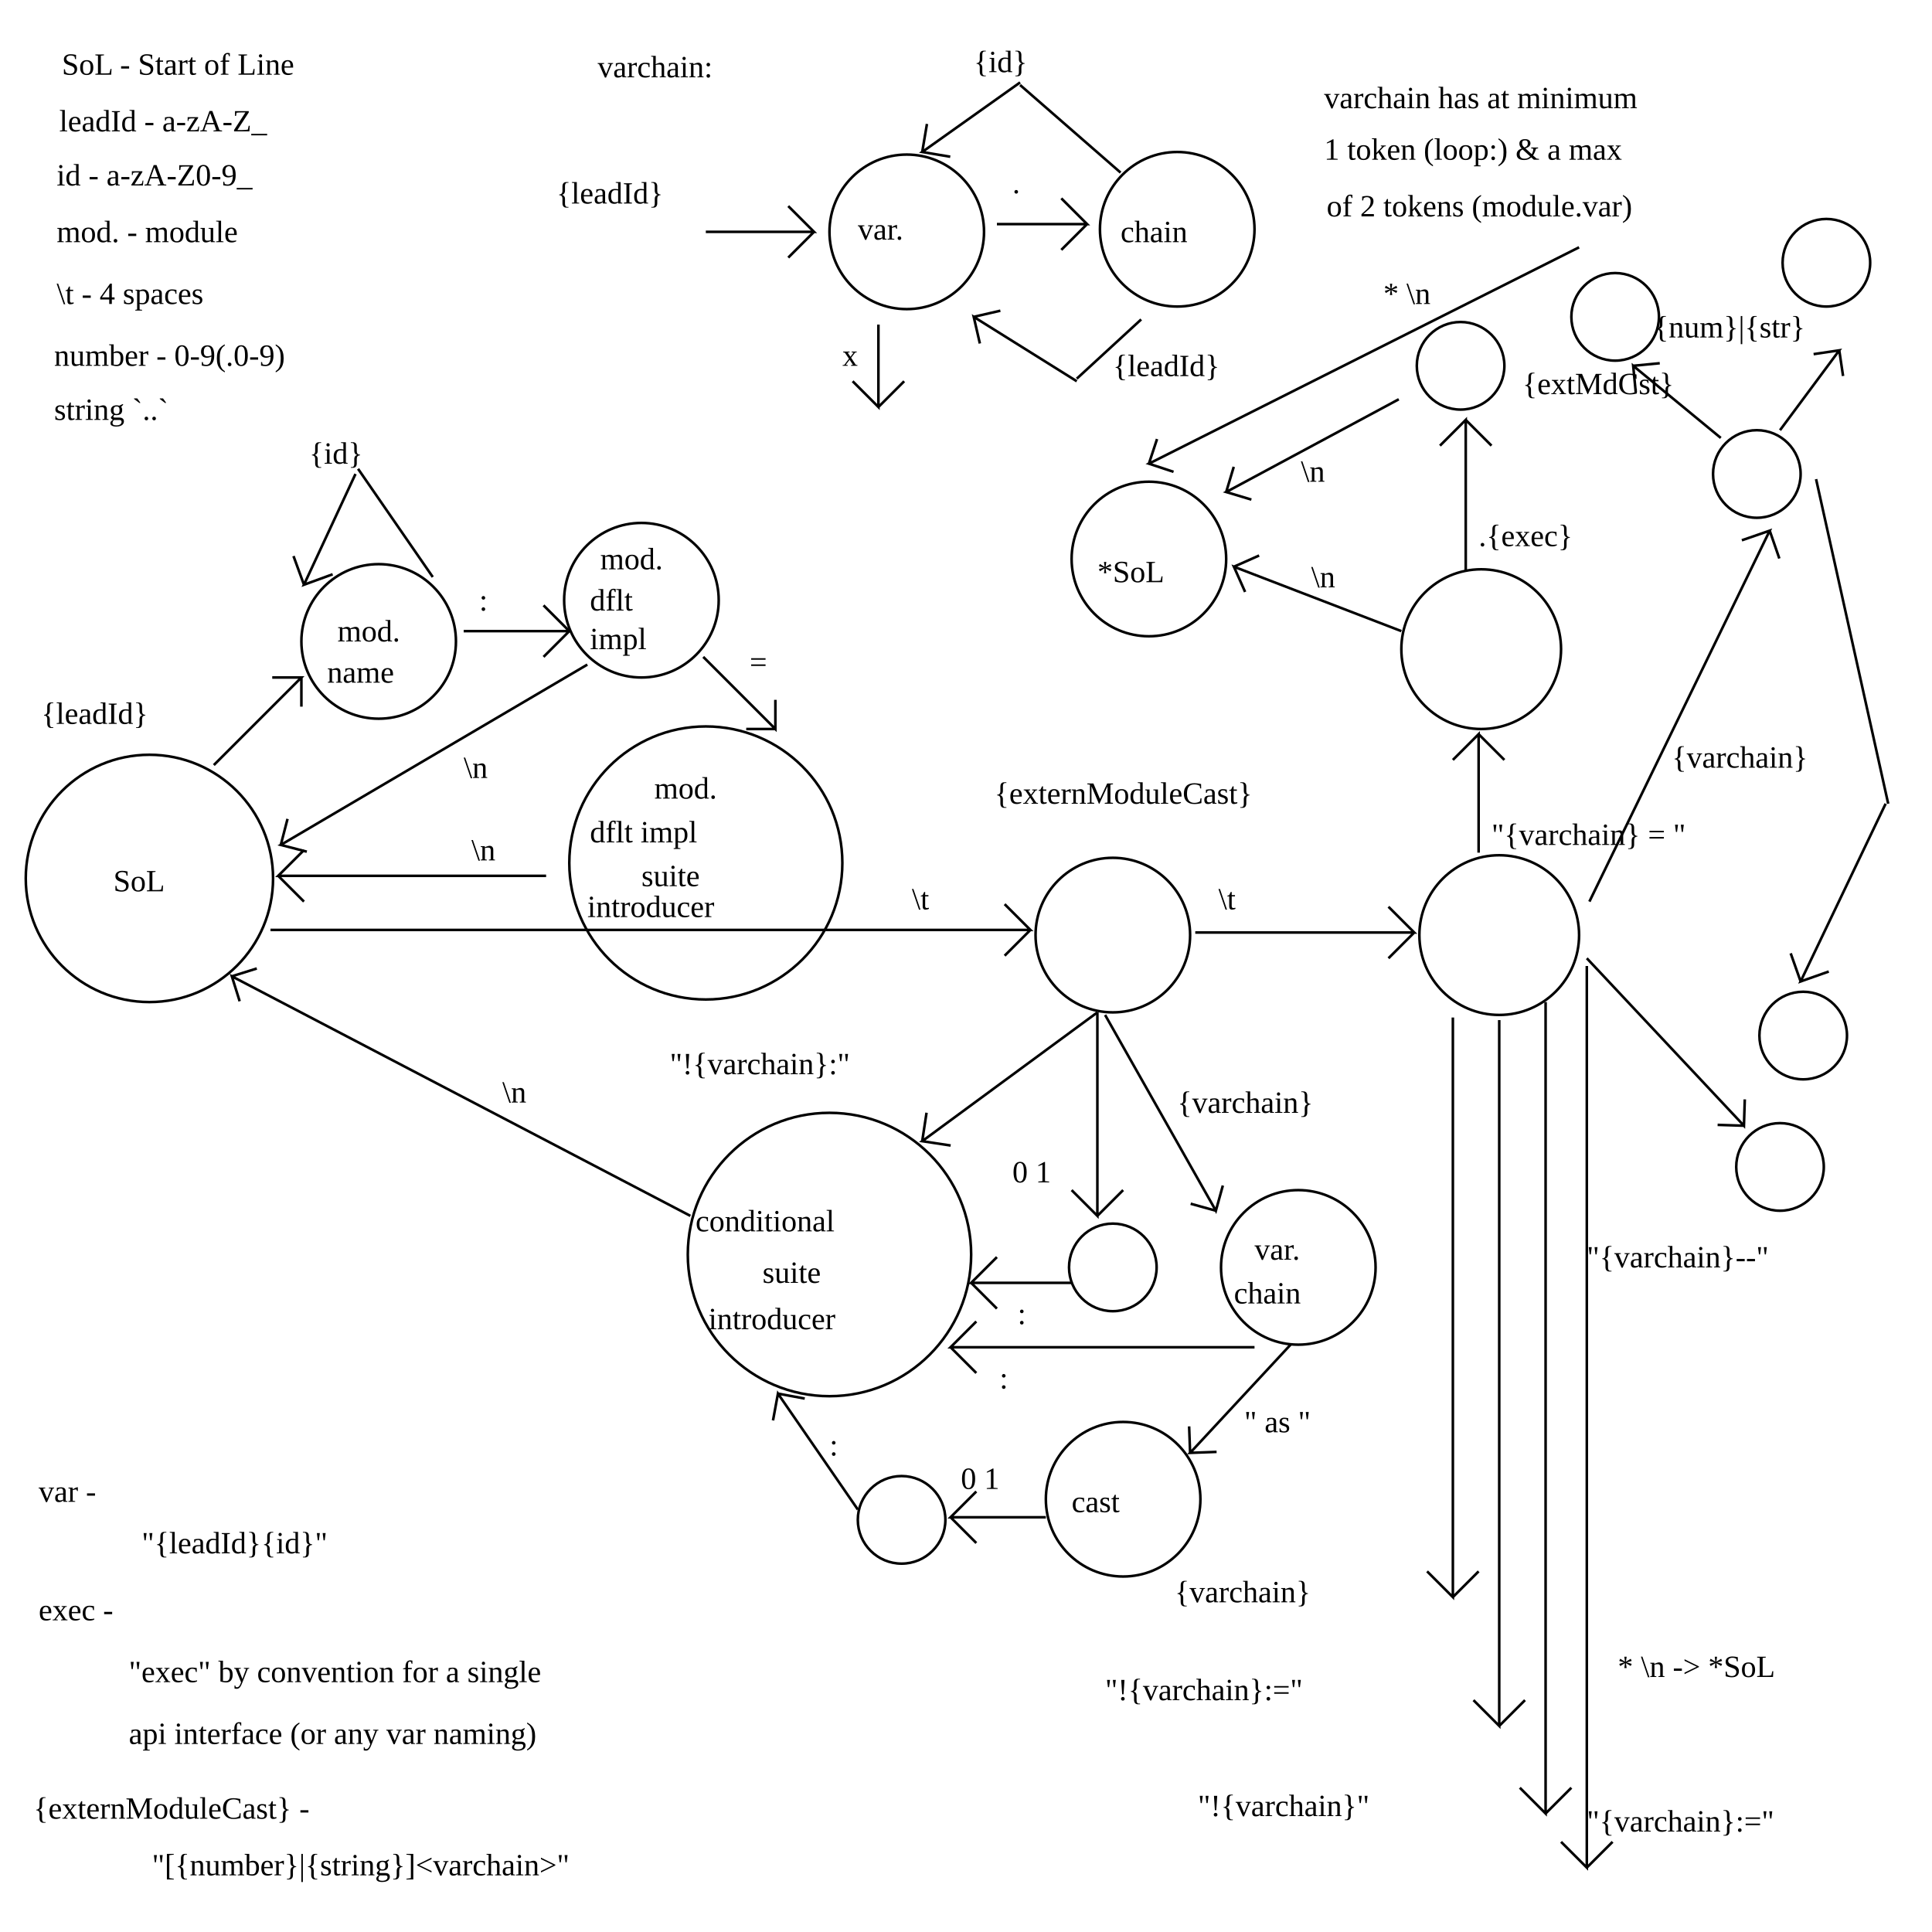
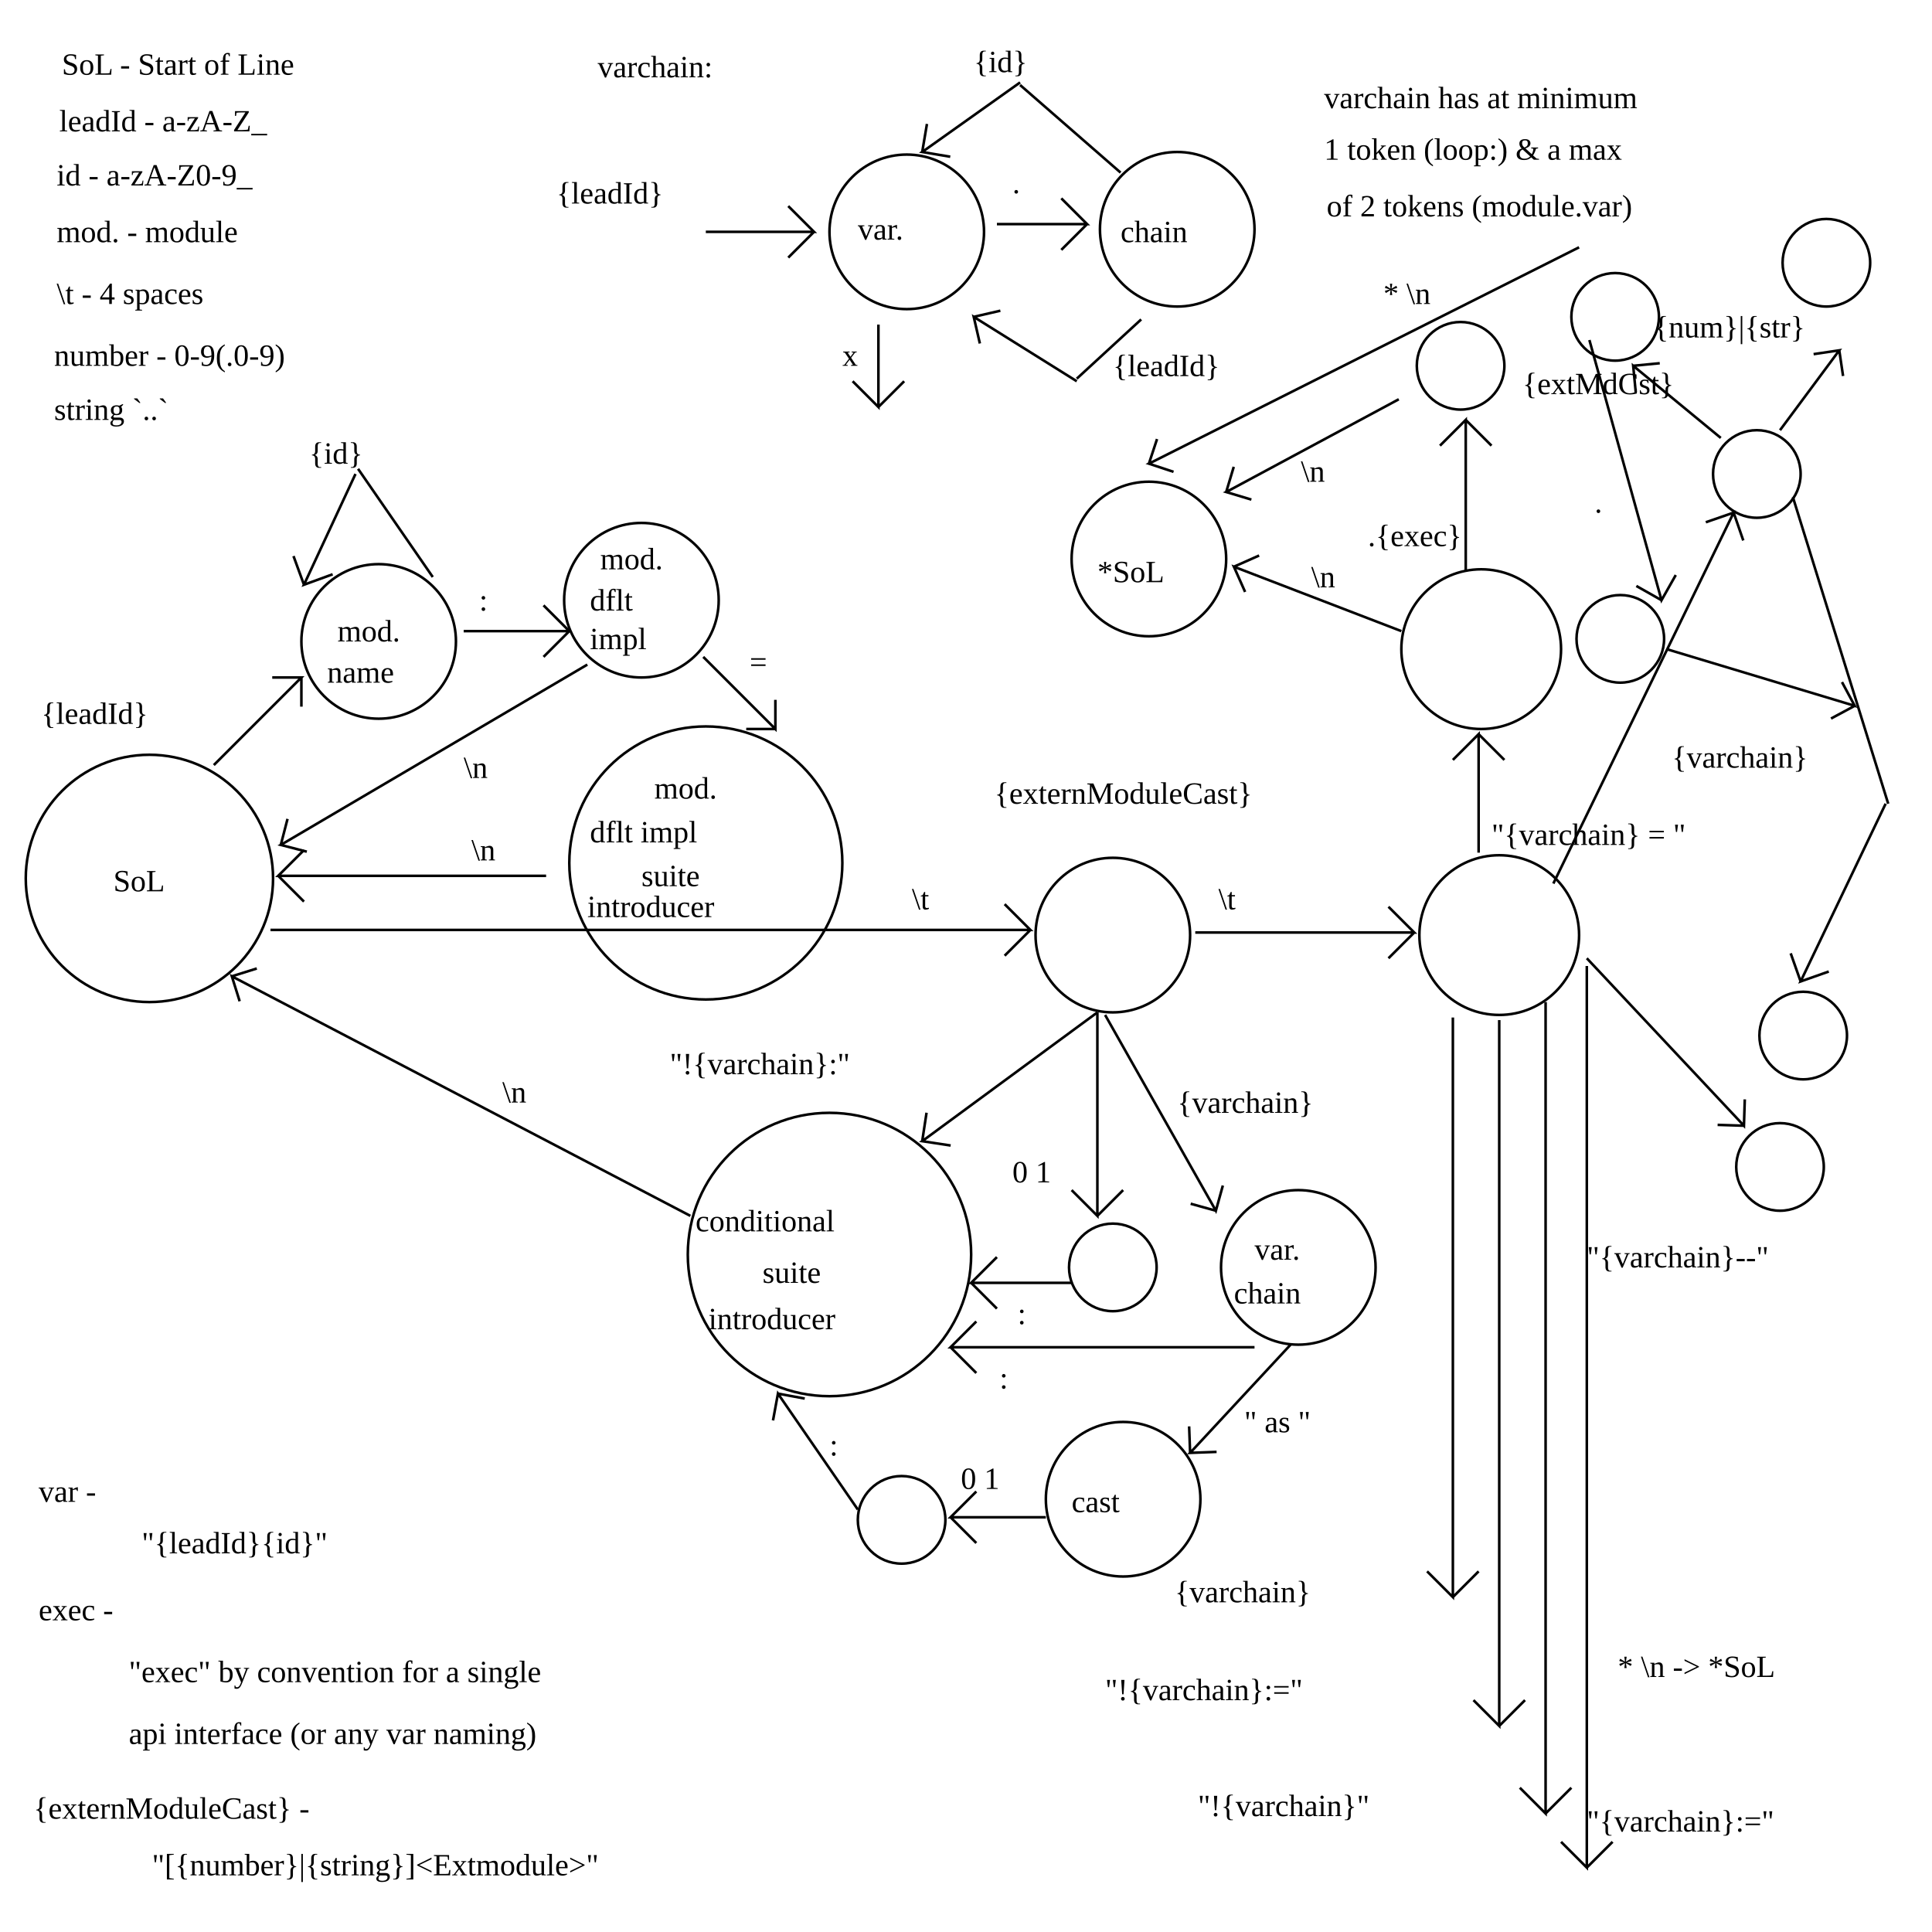
<svg xmlns="http://www.w3.org/2000/svg" version="1.1" width="750" height="750" viewBox="0,0,750,750">
  <circle cx="58" cy="341" r="48" fill="transparent" stroke="black" stroke-width="1" id="circle1" />
  <text x="44" y="346" fill="black" id="text1">SoL</text>
  <text x="24" y="29" fill="black" id="text2">SoL - Start of Line</text>
  <text x="333" y="93" fill="black" id="text3">var.</text>
  <circle cx="352" cy="90" r="30" fill="transparent" stroke="black" stroke-width="1" id="circle2" />
  <text x="232" y="30" fill="black" id="text4">varchain:</text>
  <polyline points="387 87 422 87 412 77 422 87 412 97" stroke="black" fill="transparent" stroke-width="1" id="polyline1" />
  <text x="435" y="94" fill="black" id="text5">chain</text>
  <circle cx="457" cy="89" r="30" fill="transparent" stroke="black" stroke-width="1" id="circle3" />
  <text x="393" y="75" fill="black" id="text6">.</text>
  <line x1="418" y1="147" x2="443" y2="124" stroke="black" stroke-width="1" id="line1" />
  <polyline points="418 148 378 123 380.386 133.341 378 123 388.341 120.614" stroke="black" fill="transparent" stroke-width="1" id="polyline2" />
  <text x="432" y="146" fill="black" id="text7">{leadId}</text>
  <line x1="396" y1="33" x2="435" y2="67" stroke="black" stroke-width="1" id="line2" />
  <polyline points="396 32 358 59 368.886 60.842 358 59 359.842 48.114" stroke="black" fill="transparent" stroke-width="1" id="polyline3" />
  <text x="378" y="28" fill="black" id="text8">{id}</text>
  <text x="23" y="51" fill="black" id="text9">leadId - a-zA-Z_</text>
  <text x="22" y="72" fill="black" id="text10">id - a-zA-Z0-9_</text>
  <polyline points="274 90 316 90 306 80 316 90 306 100" stroke="black" fill="transparent" stroke-width="1" id="polyline4" />
  <text x="216" y="79" fill="black" id="text11">{leadId}</text>
  <polyline points="341 126 341 158 331 148 341 158 351 148" stroke="black" fill="transparent" stroke-width="1" id="polyline5" />
  <text x="327" y="142" fill="black" id="text12">x</text>
  <polyline points="83 297 117 263 105.686 263 117 263 117 274.314" stroke="black" fill="transparent" stroke-width="1" id="polyline6" />
  <text x="16" y="281" fill="black" id="text13">{leadId}</text>
  <text x="131" y="249" fill="black" id="text14">mod.</text>
  <circle cx="147" cy="249" r="30" fill="transparent" stroke="black" stroke-width="1" id="circle4" />
  <text x="22" y="94" fill="black" id="text15">mod. - module</text>
  <text x="127" y="265" fill="black" id="text16">name</text>
  <line x1="139" y1="182" x2="168" y2="224" stroke="black" stroke-width="1" id="line3" />
  <text x="120" y="180" fill="black" id="text17">{id}</text>
  <polyline points="138 184 118 227 129.137 222.934 118 227 113.934 215.863" stroke="black" fill="transparent" stroke-width="1" id="polyline7" />
  <polyline points="180 245 221 245 211 235 221 245 211 255" stroke="black" fill="transparent" stroke-width="1" id="polyline8" />
  <text x="186" y="237" fill="black" id="text18">:</text>
  <circle cx="274" cy="335" r="53" fill="transparent" stroke="black" stroke-width="1" id="circle5" />
  <text x="229" y="327" fill="black" id="text19">dflt impl</text>
  <text x="254" y="310" fill="black" id="text20">mod.</text>
  <text x="249" y="344" fill="black" id="text21">suite</text>
  <text x="228" y="356" fill="black" id="text22">introducer</text>
  <text x="229" y="237" fill="black" id="text24">dflt</text>
  <text x="233" y="221" fill="black" id="text23">mod.</text>
  <circle cx="249" cy="233" r="30" fill="transparent" stroke="black" stroke-width="1" id="circle6" />
  <text x="229" y="252" fill="black" id="text25">impl</text>
  <polyline points="273 255 301 283 301 271.686 301 283 289.686 283" stroke="black" fill="transparent" stroke-width="1" id="polyline9" />
  <text x="291" y="261" fill="black" id="text26">=</text>
  <polyline points="228 258 109 328 119.107 330.62 109 328 111.62 317.893" stroke="black" fill="transparent" stroke-width="1" id="polyline10" />
  <text x="180" y="302" fill="black" id="text27">\n</text>
  <polyline points="212 340 108 340 118 330 108 340 118 350" stroke="black" fill="transparent" stroke-width="1" id="polyline11" />
  <text x="183" y="334" fill="black" id="text28">\n</text>
  <polyline points="105 361 400 361 390 351 400 361 390 371" stroke="black" fill="transparent" stroke-width="1" id="polyline12" />
  <text x="22" y="118" fill="black" id="text29">\t - 4 spaces</text>
  <text x="354" y="353" fill="black" id="text30">\t</text>
  <circle cx="432" cy="363" r="30" fill="transparent" stroke="black" stroke-width="1" id="circle7" />
  <polyline points="464 362 549 362 539 352 549 362 539 372" stroke="black" fill="transparent" stroke-width="1" id="polyline13" />
  <text x="473" y="353" fill="black" id="text31">\t</text>
  <circle cx="582" cy="363" r="31" fill="transparent" stroke="black" stroke-width="1" id="circle8" />
  <polyline points="426 393 358 443 369.043 444.685 358 443 359.685 431.957" stroke="black" fill="transparent" stroke-width="1" id="polyline14" />
  <polyline points="426 393 426 472 416 462 426 472 436 462" stroke="black" fill="transparent" stroke-width="1" id="polyline15" />
  <polyline points="429 394 472 470 474.713 460.216 472 470 462.216 467.287" stroke="black" fill="transparent" stroke-width="1" id="polyline16" />
  <circle cx="432" cy="492" r="17" fill="transparent" stroke="black" stroke-width="1" id="circle9" />
  <text x="393" y="459" fill="black" id="text35">0 1</text>
  <circle cx="322" cy="487" r="55" fill="transparent" stroke="black" stroke-width="1" id="circle10" />
  <text x="270" y="478" fill="black" id="text36">conditional</text>
  <text x="296" y="498" fill="black" id="text37">suite</text>
  <text x="275" y="516" fill="black" id="text38">introducer</text>
  <polyline points="268 472 90 379 93.039 388.689 90 379 99.689 375.961" stroke="black" fill="transparent" stroke-width="1" id="polyline17" />
  <polyline points="416 498 377 498 387 488 377 498 387 508" stroke="black" fill="transparent" stroke-width="1" id="polyline18" />
  <text x="395" y="514" fill="black" id="text39">:</text>
  <text x="260" y="417" fill="black" id="text40">"!{varchain}:"</text>
  <circle cx="504" cy="492" r="30" fill="transparent" stroke="black" stroke-width="1" id="circle11" />
  <text x="457" y="432" fill="black" id="text41">{varchain}</text>
  <text x="487" y="489" fill="black" id="text42">var.</text>
  <text x="479" y="506" fill="black" id="text43">chain</text>
  <circle cx="436" cy="582" r="30" fill="transparent" stroke="black" stroke-width="1" />
  <text x="416" y="587" fill="black" id="text44">cast</text>
  <polyline points="501 522 462 564 472.28 563.619 462 564 461.619 553.72" stroke="black" fill="transparent" stroke-width="1" id="polyline19" />
  <text x="483" y="556" fill="black" id="text45">" as "</text>
  <circle cx="350" cy="590" r="17" fill="transparent" stroke="black" stroke-width="1" />
  <polyline points="406 589 369 589 379 579 369 589 379 599" stroke="black" fill="transparent" stroke-width="1" id="polyline20" />
  <text x="373" y="578" fill="black" id="text46">0 1</text>
  <polyline points="333 586 302 541 300.084 551.401 302 541 312.401 542.916" stroke="black" fill="transparent" stroke-width="1" id="polyline21" />
  <text x="322" y="565" fill="black" id="text47">:</text>
  <text x="195" y="428" fill="black" id="text48">\n</text>
  <polyline points="487 523 369 523 379 513 369 523 379 533" stroke="black" fill="transparent" stroke-width="1" id="polyline22" />
  <text x="388" y="539" fill="black" id="text49">:</text>
  <text x="514" y="42" fill="black" id="text50">varchain has at minimum</text>
  <text x="514" y="62" fill="black" id="text51">1 token (loop:) &amp; a max</text>
  <text x="515" y="84" fill="black" id="text52">of 2 tokens (module.var)</text>
  <polyline points="582 396 582 670 572 660 582 670 592 660" stroke="black" fill="transparent" stroke-width="1" id="polyline23" />
  <text x="429" y="660" fill="black" id="text53">"!{varchain}:="</text>
  <polyline points="600 389 600 704 590 694 600 704 610 694" stroke="black" fill="transparent" stroke-width="1" id="polyline24" />
  <text x="465" y="705" fill="black" id="text54">"!{varchain}"</text>
  <polyline points="616 375 616 725 606 715 616 725 626 715" stroke="black" fill="transparent" stroke-width="1" id="polyline25" />
  <text x="616" y="711" fill="black" id="text55">"{varchain}:="</text>
  <polyline points="564 395 564 620 554 610 564 620 574 610" stroke="black" fill="transparent" stroke-width="1" id="polyline26" />
  <text x="456" y="622" fill="black" id="text56">{varchain}</text>
  <polyline points="574 331 574 285 564 295 574 285 584 295" stroke="black" fill="transparent" stroke-width="1" id="polyline27" />
  <text x="21" y="142" fill="black" id="text58">number - 0-9(.0-9)</text>
  <text x="21" y="163" fill="black" id="text59">string `..`</text>
  <circle cx="575" cy="252" r="31" fill="transparent" stroke="black" stroke-width="1" id="circle12" />
  <polyline points="544 245 479 220 483.351 229.791 479 220 488.791 215.649" stroke="black" fill="transparent" stroke-width="1" id="polyline28" />
  <text x="509" y="228" fill="black" id="text60">\n</text>
  <circle cx="446" cy="217" r="30" fill="transparent" stroke="black" stroke-width="1" id="circle13" />
  <text x="426" y="226" fill="black" id="text61">*SoL</text>
  <polyline points="569 222 569 163 559 173 569 163 579 173" stroke="black" fill="transparent" stroke-width="1" id="polyline29" />
-   <text x="574" y="212" fill="black" id="text62">.{exec}</text>
+   <text x="531" y="212" fill="black" id="text62">.{exec}</text>
  <text x="15" y="629" fill="black" id="text63">exec -</text>
  <text x="50" y="677" fill="black" id="text64">api interface (or any var naming)</text>
  <text x="50" y="653" fill="black" id="text65">"exec" by convention for a single</text>
  <circle cx="567" cy="142" r="17" fill="transparent" stroke="black" stroke-width="1" id="circle14" />
  <polyline points="543 155 476 191 485.783 193.945 476 191 478.945 181.217" stroke="black" fill="transparent" stroke-width="1" id="polyline30" />
  <text x="505" y="187" fill="black" id="text66">\n</text>
  <text x="628" y="651" fill="black" id="text67">* \n -&gt; *SoL</text>
-   <polyline points="617 350 687 206 676.191 209.738 687 206 690.738 216.809" stroke="black" fill="transparent" stroke-width="1" id="polyline31" />
+   <polyline points="603 343 673 199 662.191 202.738 673 199 676.738 209.809" stroke="black" fill="transparent" stroke-width="1" id="polyline31" />
  <text x="579" y="328" fill="black" id="text68">"{varchain} = "</text>
  <circle cx="682" cy="184" r="17" fill="transparent" stroke="black" stroke-width="1" id="circle15" />
  <circle cx="709" cy="102" r="17" fill="transparent" stroke="black" stroke-width="1" id="circle16" />
-   <circle cx="627" cy="123" r="17" fill="transparent" stroke="black" stroke-width="1" />
+   <circle cx="627" cy="123" r="17" fill="transparent" stroke="black" stroke-width="1" id="circle19" />
  <polyline points="668 170 634 142 634.998 152.315 634 142 644.315 141.002" stroke="black" fill="transparent" stroke-width="1" id="polyline32" />
  <polyline points="691 167 714 136 704.039 137.476 714 136 715.476 145.961" stroke="black" fill="transparent" stroke-width="1" id="polyline33" />
  <text x="13" y="706" fill="black" id="text69">{externModuleCast} -</text>
-   <text x="59" y="728" fill="black" id="text70">"[{number}|{string}]&lt;varchain&gt;"</text>
+   <text x="59" y="728" fill="black" id="text70">"[{number}|{string}]&lt;Extmodule&gt;"</text>
  <text x="386" y="312" fill="black" id="text71">{externModuleCast}</text>
  <text x="591" y="153" fill="black" id="text72">{extMdCst}</text>
  <polyline points="613 96 446 180 455.565 183.163 446 180 449.163 170.435" stroke="black" fill="transparent" stroke-width="1" id="polyline34" />
  <text x="537" y="118" fill="black" id="text73">* \n</text>
  <text x="642" y="131" fill="black" id="text74">{num}|{str}</text>
  <polyline points="732 312 699 381 709.928 377.143 699 381 695.143 370.072" stroke="black" fill="transparent" stroke-width="1" id="polyline35" />
  <circle cx="700" cy="402" r="17" fill="transparent" stroke="black" stroke-width="1" id="circle17" />
  <text x="649" y="298" fill="black" id="text75">{varchain}</text>
  <polyline points="616 372 677 437 677.325 426.776 677 437 666.776 436.675" stroke="black" fill="transparent" stroke-width="1" id="polyline36" />
  <text x="616" y="492" fill="black" id="text76">"{varchain}--"</text>
  <text x="15" y="583" fill="black" id="text77">var -</text>
  <text x="55" y="603" fill="black" id="text78">"{leadId}{id}"</text>
  <circle cx="691" cy="453" r="17" fill="transparent" stroke="black" stroke-width="1" id="circle18" />
-   <line x1="705" y1="186" x2="733" y2="312" stroke="black" stroke-width="1" id="line4" />
+   <line x1="696" y1="193" x2="733" y2="312" stroke="black" stroke-width="1" id="line4" />
+   <circle cx="629" cy="248" r="17" fill="transparent" stroke="black" stroke-width="1" id="circle20" />
+   <polyline points="617 132 645 233 650.531 223.227 645 233 635.227 227.469" stroke="black" fill="transparent" stroke-width="1" id="polyline37" />
+   <polyline points="647 252 720 274 715.06 264.798 720 274 710.798 278.94" stroke="black" fill="transparent" stroke-width="1" id="polyline38" />
+   <text x="619" y="199" fill="black" id="text79">.</text>
</svg>
